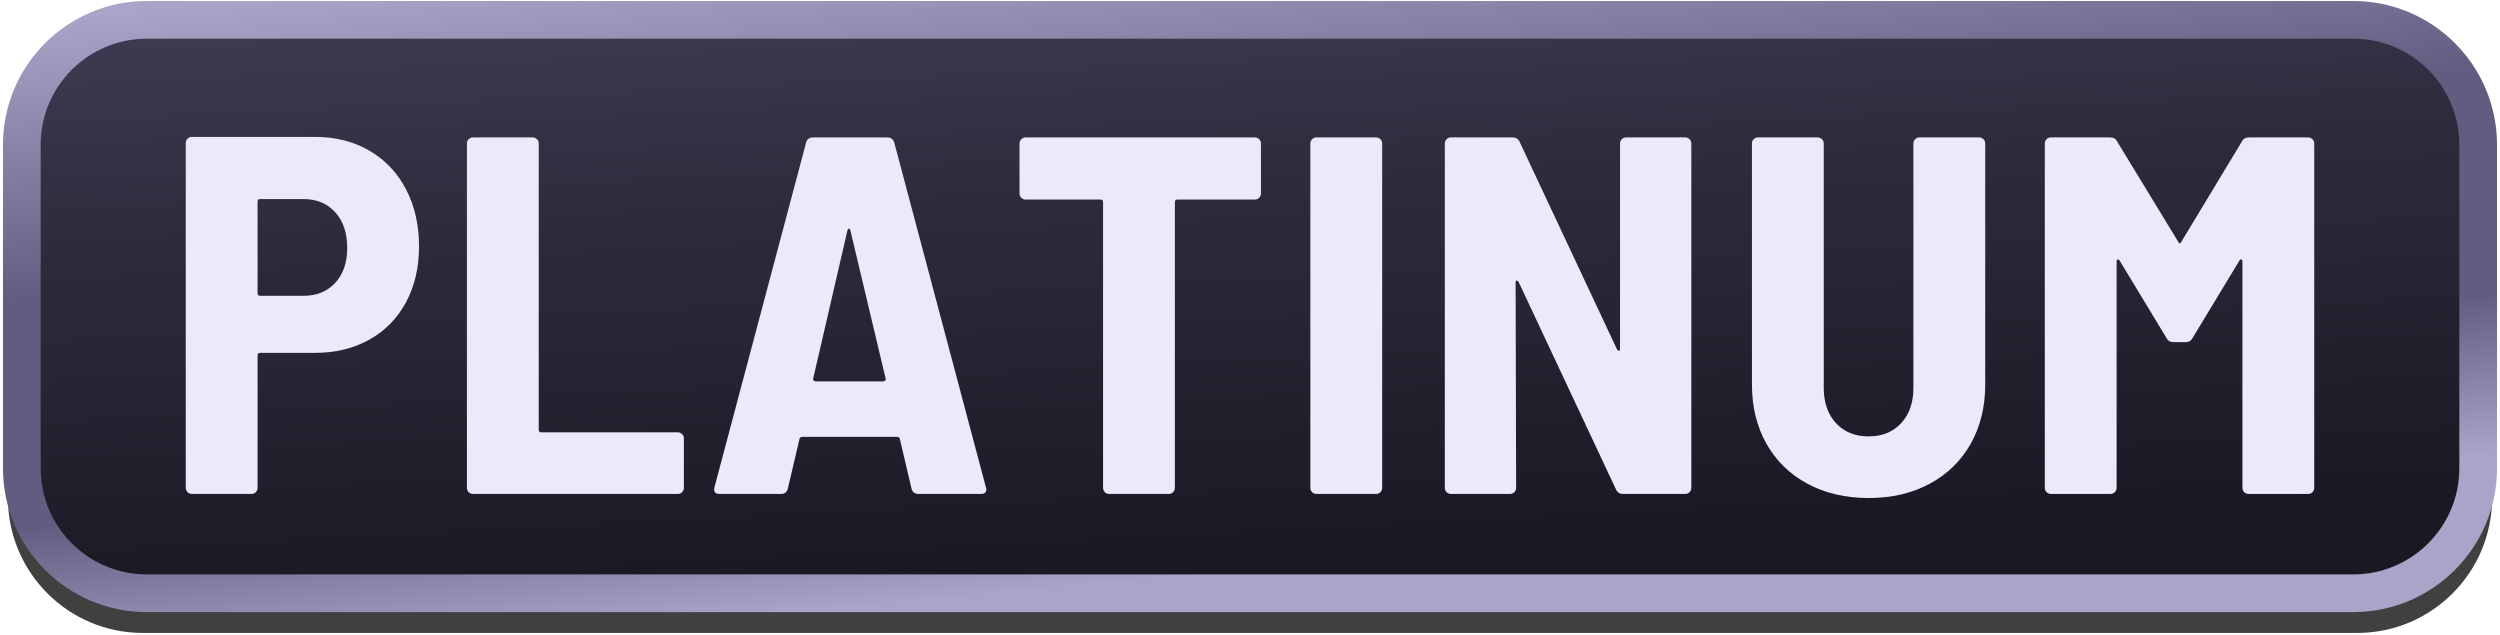
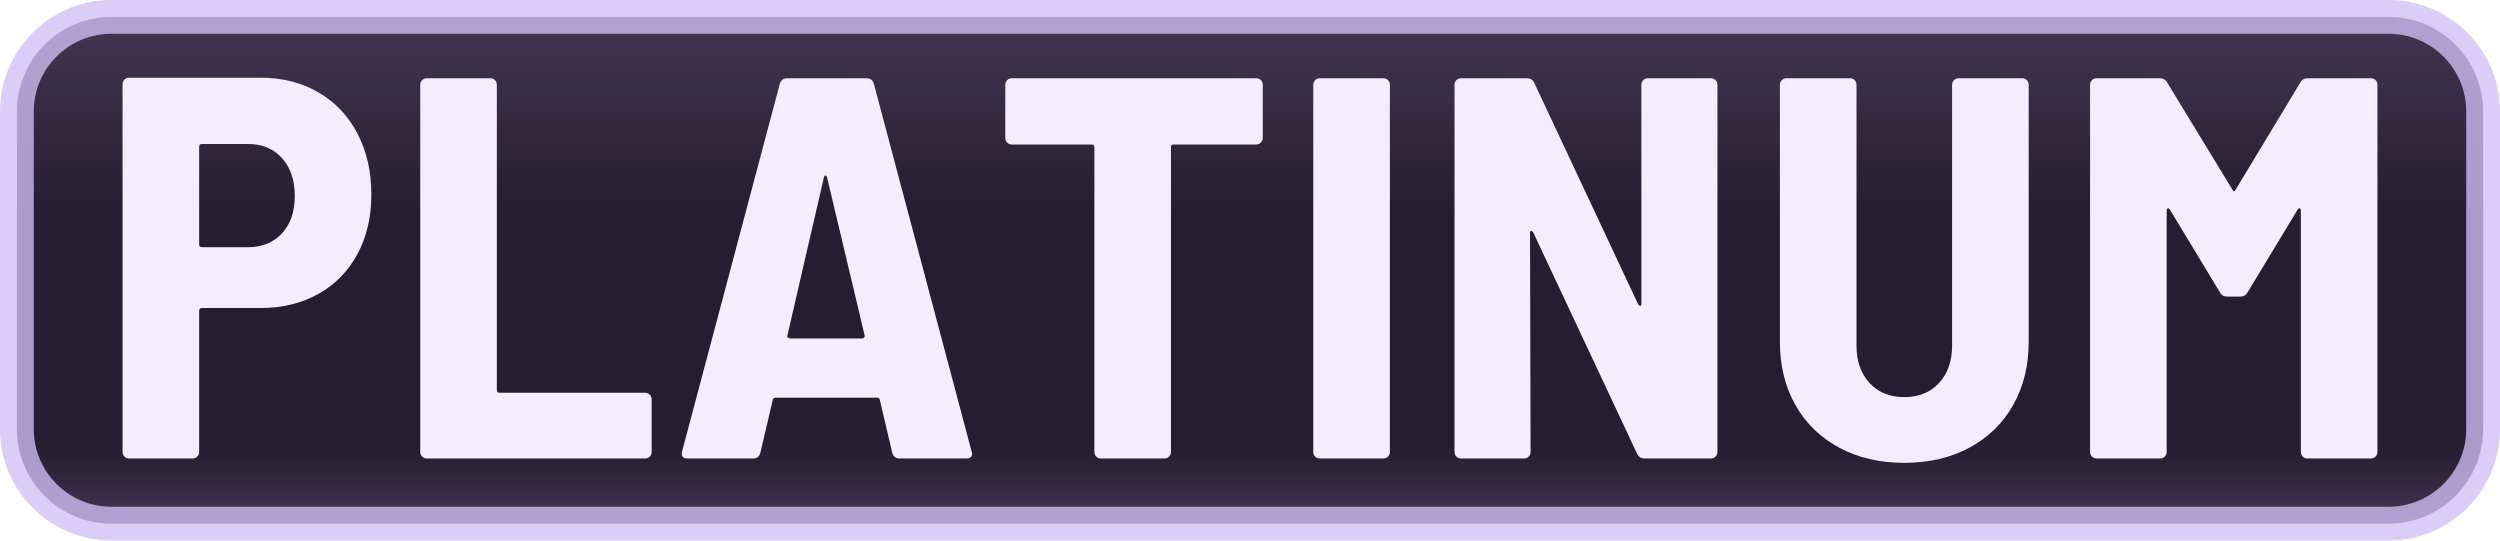
- <svg xmlns="http://www.w3.org/2000/svg" width="63" height="16" viewBox="0 0 63 16">
+ <svg xmlns="http://www.w3.org/2000/svg" width="74" height="16" viewBox="0 0 74 16">
  <defs>
-     <linearGradient id="face" x2=".22" y2="1">
-       <stop stop-color="#403B53" />
-       <stop offset=".45" stop-color="#2B2838" />
-       <stop offset=".49" stop-color="#2B2838" />
-       <stop offset="1" stop-color="#1A1823" />
-     </linearGradient>
-     <linearGradient id="rim" x2=".4" y2="1">
-       <stop stop-color="#ACA4C8" />
-       <stop offset=".42" stop-color="#635B80" />
-       <stop offset=".76" stop-color="#635B80" />
-       <stop offset="1" stop-color="#ACA4C8" />
-     </linearGradient>
-     <linearGradient id="sheen">
-       <stop stop-color="#FFF" stop-opacity=".44" />
-       <stop offset=".57" stop-color="#FFF" stop-opacity=".13" />
-       <stop offset="1" stop-color="#FFF" stop-opacity="0" />
+     <linearGradient id="metal" x2="0" y2="1">
+       <stop stop-color="#423753" />
+       <stop offset=".39" stop-color="#251D32" />
+       <stop offset=".85" stop-color="#251D32" />
+       <stop offset="1" stop-color="#423753" />
    </linearGradient>
  </defs>
-   <rect x=".2" y=".65" width="62.6" height="15.3" rx="3.4" fill="#000" opacity=".75" />
-   <rect x=".55" y=".5" width="61.9" height="14.45" rx="3.15" fill="url(#face)" stroke="url(#rim)" stroke-width=".95" />
-   <path d="M3.9 1.6h55.2" fill="none" stroke="url(#sheen)" stroke-width=".65" stroke-linecap="round" />
-   <g transform="translate(4.039563 12.44732) scale(0.012835 -0.012835)" fill="#EEE9FA">
+   <rect x=".5" y=".5" width="73" height="15" rx="2.8" fill="url(#metal)" stroke="#D0BFF3" stroke-opacity=".78" />
+   <g transform="translate(2.824118 13.57137) scale(0.016079 -0.016079)" fill="#F4EDFF">
    <path transform="translate(0)" d="M508 486Q508 424 482.5 376.5Q457 329 410.5 303Q364 277 304 277H196Q191 277 191 272V12Q191 7 187.5 3.5Q184 0 179 0H62Q57 0 53.5 3.5Q50 7 50 12V689Q50 694 53.5 697.5Q57 701 62 701H304Q364 701 410.5 674Q457 647 482.5 598Q508 549 508 486ZM367 483Q367 527 343.5 553Q320 579 281 579H196Q191 579 191 574V394Q191 389 196 389H281Q320 389 343.5 414.5Q367 440 367 483Z" />
-     <path transform="translate(549)" d="M53 12V688Q53 693 56.5 696.5Q60 700 65 700H182Q187 700 190.5 696.5Q194 693 194 688V126Q194 121 199 121H467Q472 121 475.5 117.5Q479 114 479 109V12Q479 7 475.5 3.5Q472 0 467 0H65Q60 0 56.5 3.5Q53 7 53 12Z" />
-     <path transform="translate(1066)" d="M409 10 386 108Q385 112 381 112H194Q190 112 189 108L166 10Q163 0 153 0H32Q19 0 22 13L202 690Q205 700 216 700H361Q372 700 375 690L555 13L556 9Q556 0 545 0H423Q412 0 409 10ZM221 221H353Q355 221 357 222.5Q359 224 358 227L289 517Q288 521 286 521Q284 521 283 517L216 227Q215 224 217 222.5Q219 221 221 221Z" />
-     <path transform="translate(1661)" d="M500 688V590Q500 585 496.5 581.5Q493 578 488 578H336Q331 578 331 573V12Q331 7 327.5 3.5Q324 0 319 0H202Q197 0 193.5 3.5Q190 7 190 12V573Q190 578 185 578H38Q33 578 29.5 581.5Q26 585 26 590V688Q26 693 29.5 696.5Q33 700 38 700H488Q493 700 496.5 696.5Q500 693 500 688Z" />
-     <path transform="translate(2205)" d="M53 12V688Q53 693 56.5 696.5Q60 700 65 700H182Q187 700 190.5 696.5Q194 693 194 688V12Q194 7 190.5 3.5Q187 0 182 0H65Q60 0 56.5 3.5Q53 7 53 12Z" />
-     <path transform="translate(2469)" d="M409 700H525Q530 700 533.5 696.5Q537 693 537 688V12Q537 7 533.5 3.5Q530 0 525 0H403Q393 0 389 9L198 416Q196 419 194 419Q192 419 192 415L193 12Q193 7 189.5 3.5Q186 0 181 0H65Q60 0 56.5 3.5Q53 7 53 12V688Q53 693 56.5 696.5Q60 700 65 700H186Q196 700 200 691L391 284Q393 281 395 281Q397 281 397 285V688Q397 693 400.5 696.5Q404 700 409 700Z" />
-     <path transform="translate(3077)" d="M48 215V688Q48 693 51.5 696.5Q55 700 60 700H177Q182 700 185.5 696.5Q189 693 189 688V208Q189 165 213 139Q237 113 277 113Q317 113 341 139Q365 165 365 208V688Q365 693 368.5 696.5Q372 700 377 700H494Q499 700 502.5 696.5Q506 693 506 688V215Q506 149 477.5 98.5Q449 48 397 20Q345 -8 277 -8Q209 -8 157 20Q105 48 76.5 98.5Q48 149 48 215Z" />
-     <path transform="translate(3649)" d="M452 700H568Q573 700 576.5 696.5Q580 693 580 688V12Q580 7 576.5 3.5Q573 0 568 0H451Q446 0 442.5 3.5Q439 7 439 12V456Q439 460 437 460.5Q435 461 433 458L341 306Q337 298 327 298H304Q294 298 290 306L198 458Q196 461 194 460.5Q192 460 192 456V12Q192 7 188.5 3.5Q185 0 180 0H63Q58 0 54.5 3.5Q51 7 51 12V688Q51 693 54.5 696.5Q58 700 63 700H179Q189 700 193 692L313 495Q316 489 319 495L438 692Q442 700 452 700Z" />
+     <path transform="translate(545)" d="M53 12V688Q53 693 56.5 696.5Q60 700 65 700H182Q187 700 190.5 696.5Q194 693 194 688V126Q194 121 199 121H467Q472 121 475.5 117.5Q479 114 479 109V12Q479 7 475.5 3.5Q472 0 467 0H65Q60 0 56.5 3.5Q53 7 53 12Z" />
+     <path transform="translate(1058)" d="M409 10 386 108Q385 112 381 112H194Q190 112 189 108L166 10Q163 0 153 0H32Q19 0 22 13L202 690Q205 700 216 700H361Q372 700 375 690L555 13L556 9Q556 0 545 0H423Q412 0 409 10ZM221 221H353Q355 221 357 222.5Q359 224 358 227L289 517Q288 521 286 521Q284 521 283 517L216 227Q215 224 217 222.5Q219 221 221 221Z" />
+     <path transform="translate(1649)" d="M500 688V590Q500 585 496.5 581.5Q493 578 488 578H336Q331 578 331 573V12Q331 7 327.5 3.5Q324 0 319 0H202Q197 0 193.5 3.5Q190 7 190 12V573Q190 578 185 578H38Q33 578 29.5 581.5Q26 585 26 590V688Q26 693 29.5 696.5Q33 700 38 700H488Q493 700 496.5 696.5Q500 693 500 688Z" />
+     <path transform="translate(2189)" d="M53 12V688Q53 693 56.5 696.5Q60 700 65 700H182Q187 700 190.5 696.5Q194 693 194 688V12Q194 7 190.5 3.5Q187 0 182 0H65Q60 0 56.5 3.5Q53 7 53 12Z" />
+     <path transform="translate(2449)" d="M409 700H525Q530 700 533.5 696.5Q537 693 537 688V12Q537 7 533.5 3.5Q530 0 525 0H403Q393 0 389 9L198 416Q196 419 194 419Q192 419 192 415L193 12Q193 7 189.5 3.5Q186 0 181 0H65Q60 0 56.5 3.5Q53 7 53 12V688Q53 693 56.5 696.5Q60 700 65 700H186Q196 700 200 691L391 284Q393 281 395 281Q397 281 397 285V688Q397 693 400.5 696.5Q404 700 409 700Z" />
+     <path transform="translate(3053)" d="M48 215V688Q48 693 51.5 696.5Q55 700 60 700H177Q182 700 185.5 696.5Q189 693 189 688V208Q189 165 213 139Q237 113 277 113Q317 113 341 139Q365 165 365 208V688Q365 693 368.5 696.5Q372 700 377 700H494Q499 700 502.5 696.5Q506 693 506 688V215Q506 149 477.5 98.5Q449 48 397 20Q345 -8 277 -8Q209 -8 157 20Q105 48 76.5 98.5Q48 149 48 215Z" />
+     <path transform="translate(3621)" d="M452 700H568Q573 700 576.5 696.5Q580 693 580 688V12Q580 7 576.5 3.5Q573 0 568 0H451Q446 0 442.5 3.5Q439 7 439 12V456Q439 460 437 460.5Q435 461 433 458L341 306Q337 298 327 298H304Q294 298 290 306L198 458Q196 461 194 460.5Q192 460 192 456V12Q192 7 188.5 3.5Q185 0 180 0H63Q58 0 54.5 3.5Q51 7 51 12V688Q51 693 54.5 696.5Q58 700 63 700H179Q189 700 193 692L313 495Q316 489 319 495L438 692Q442 700 452 700Z" />
  </g>
</svg>
